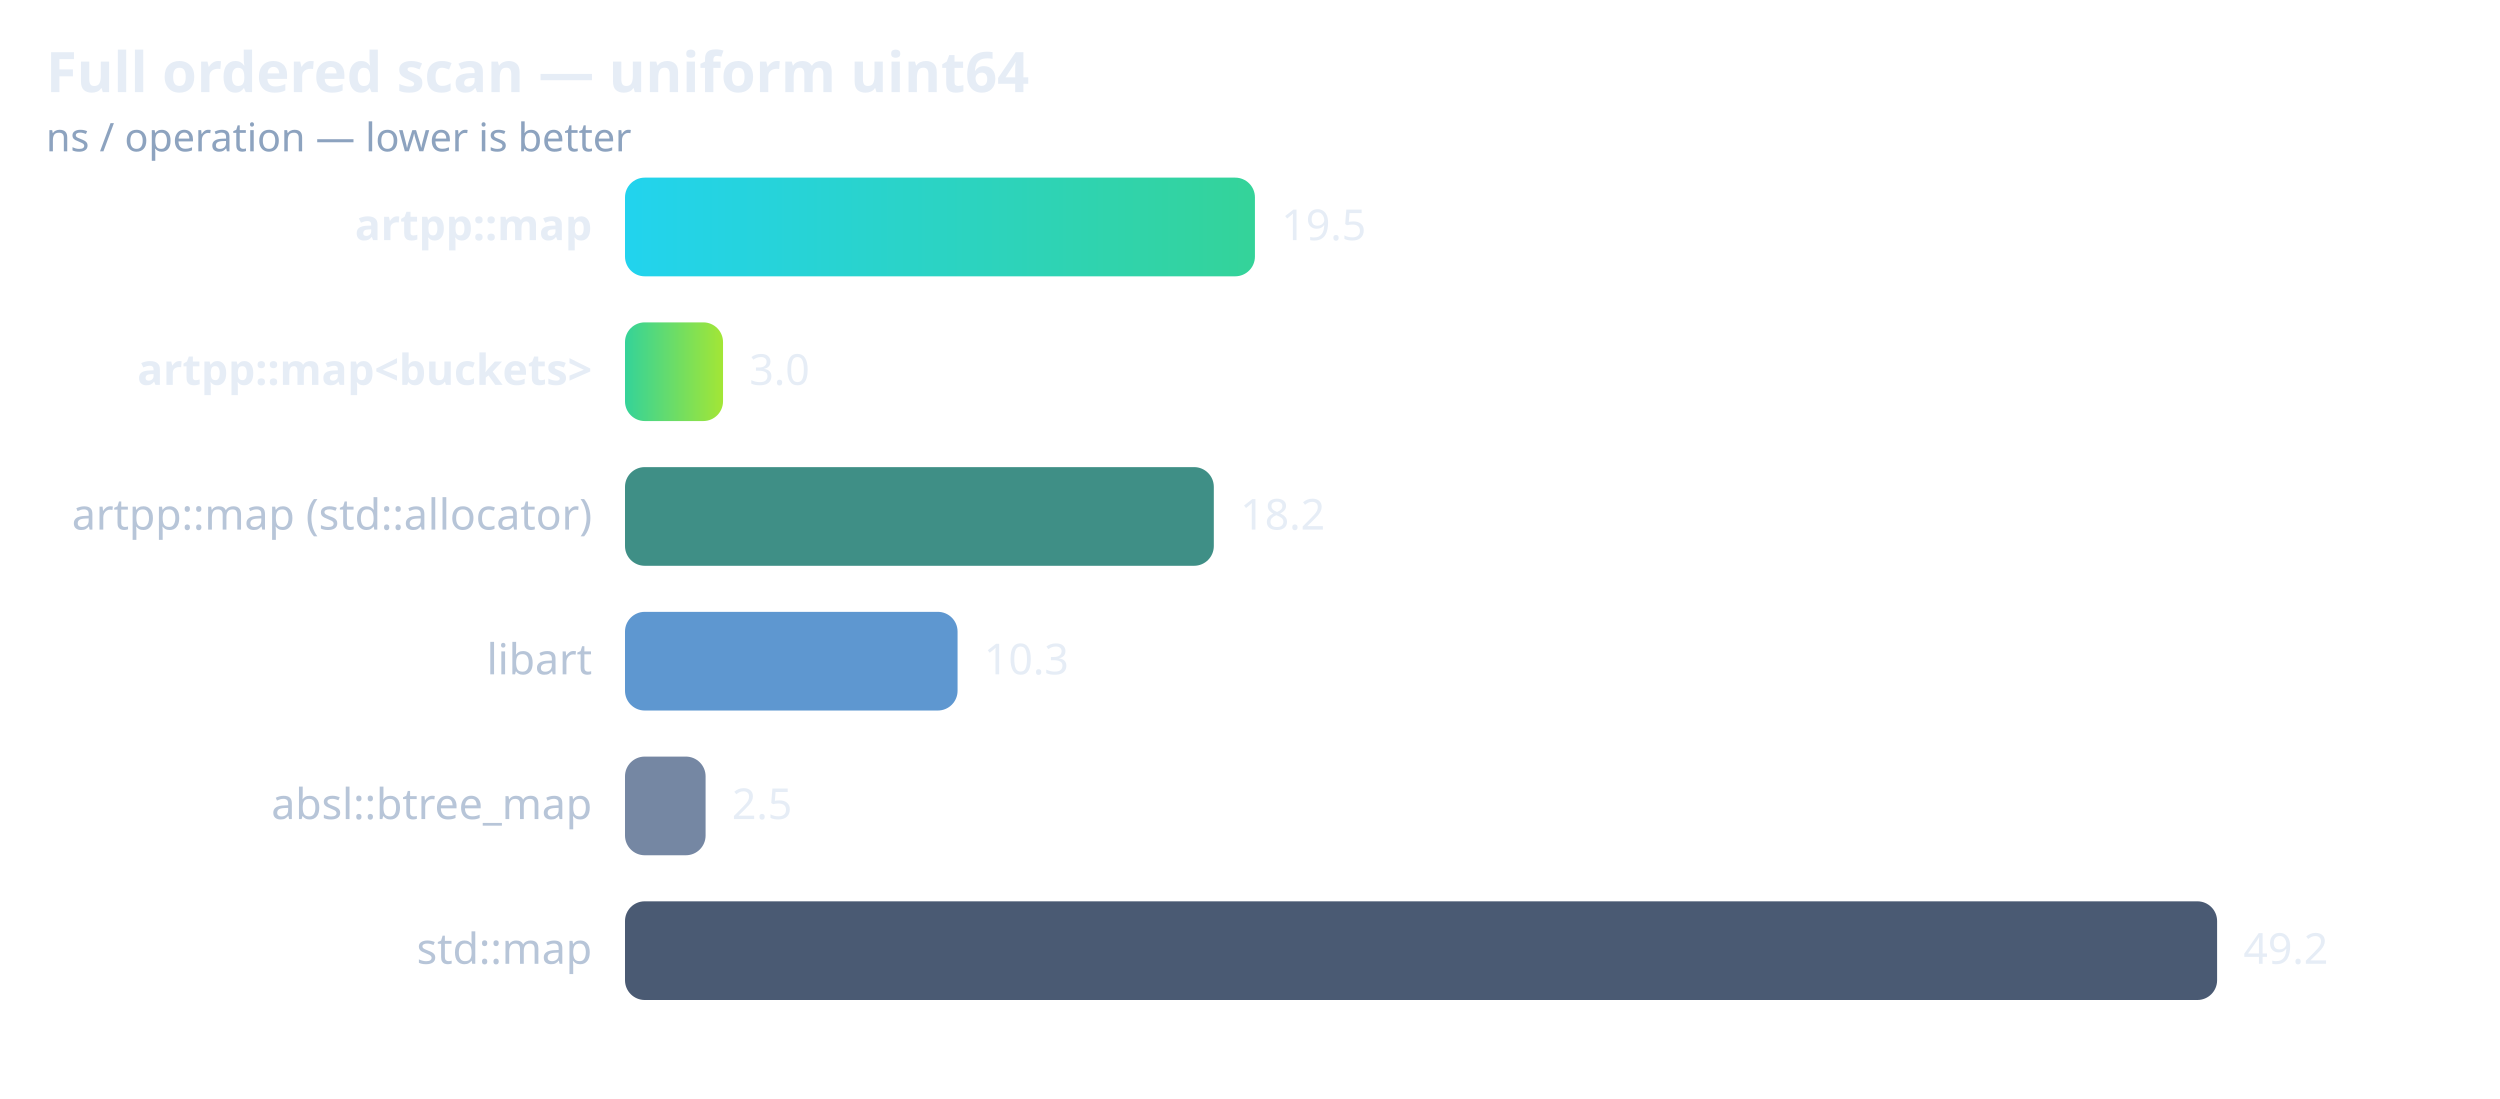
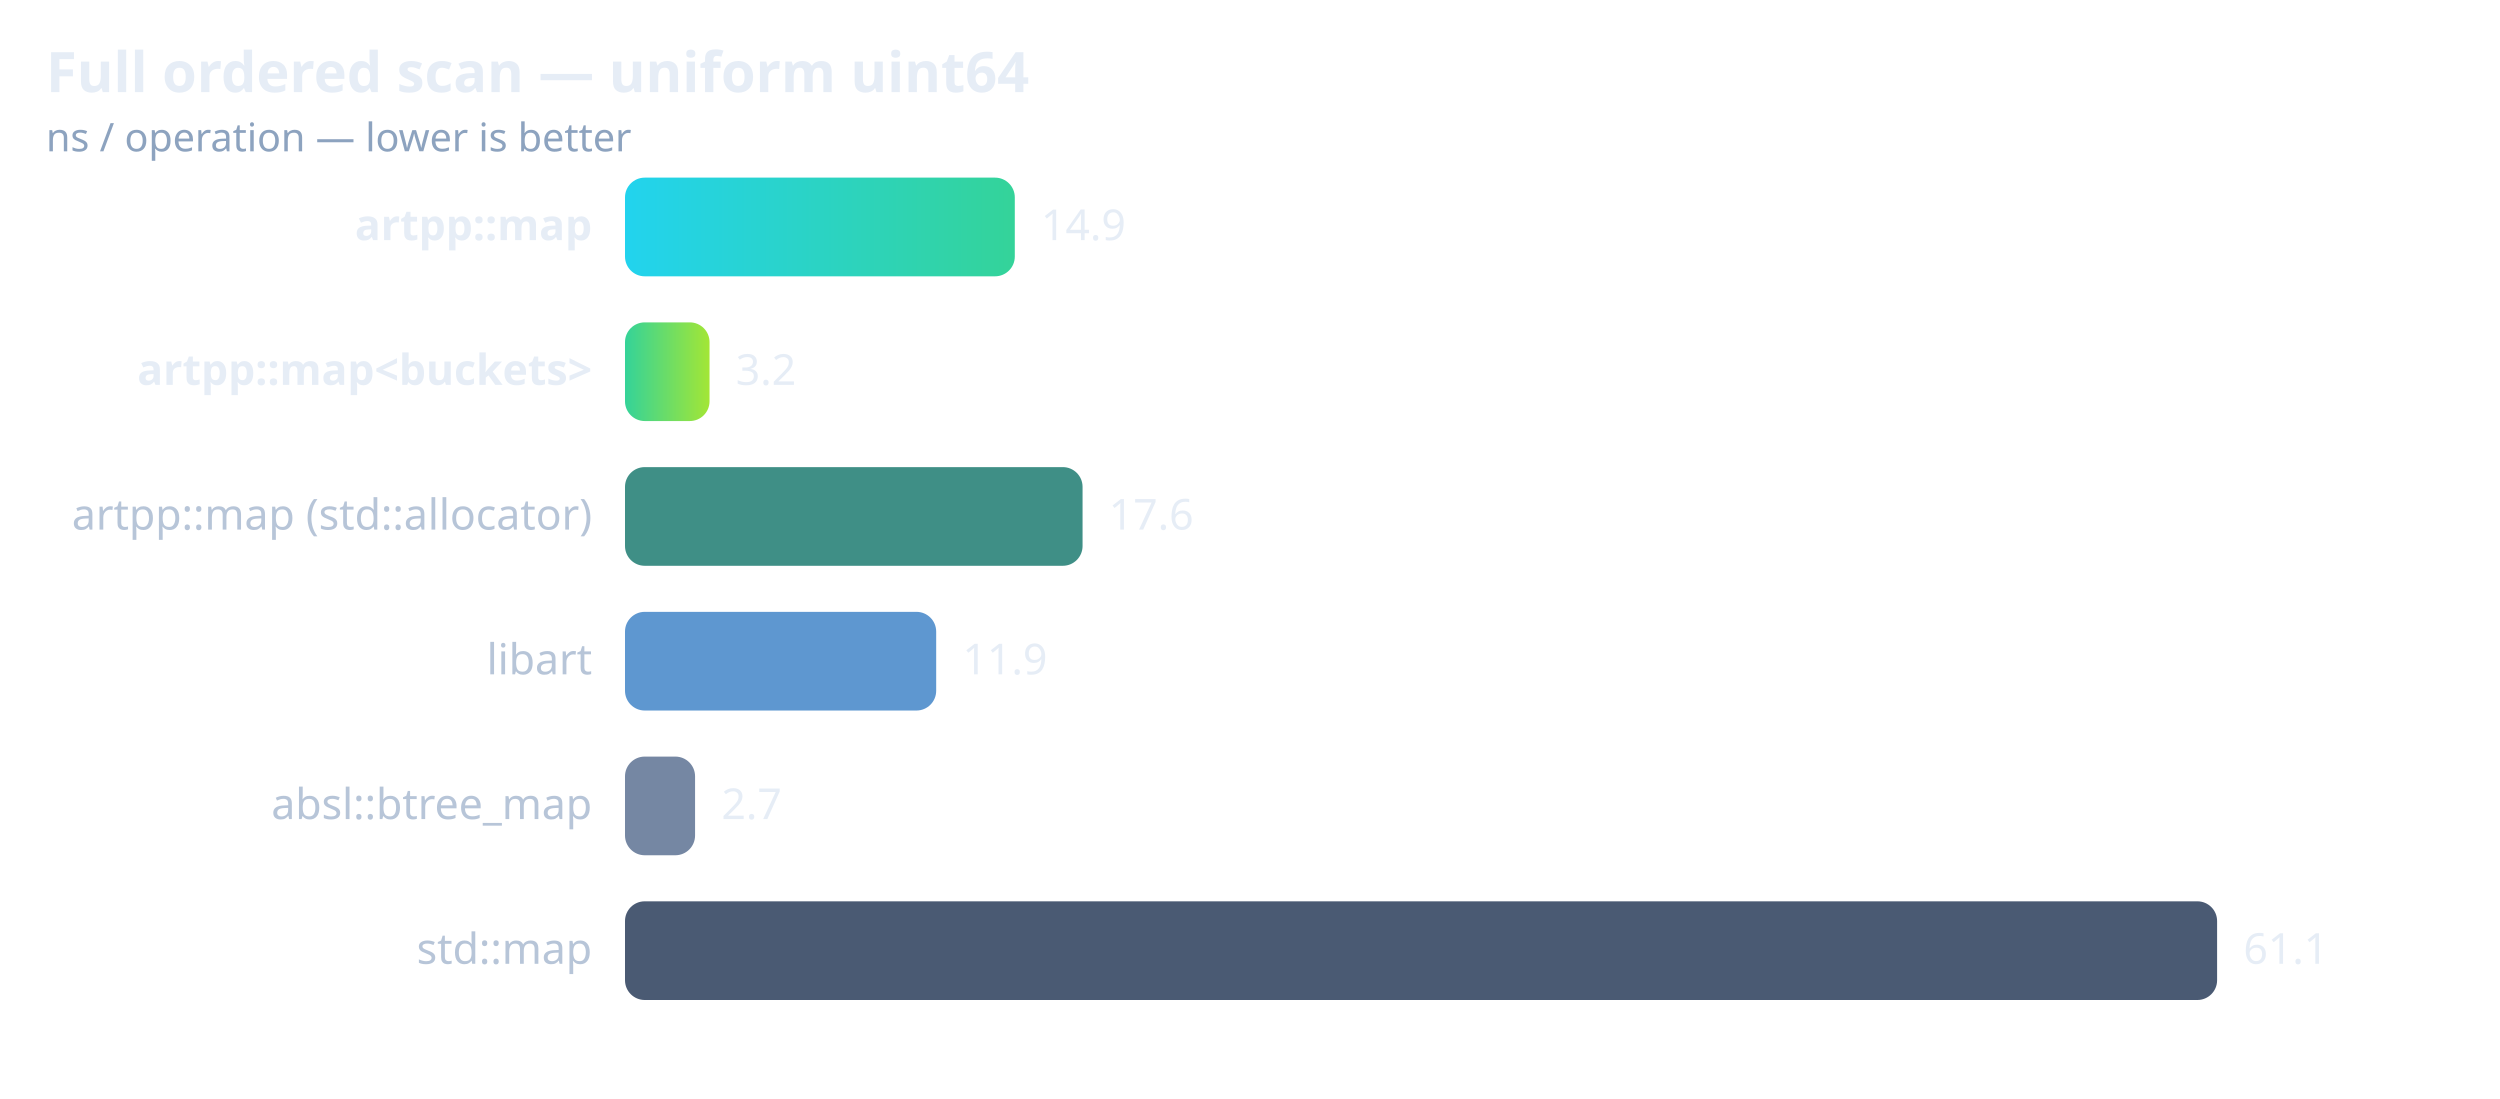
<svg xmlns="http://www.w3.org/2000/svg" viewBox="0 0 760 334" font-family="ui-sans-serif, system-ui, sans-serif" role="img" aria-label="Full ordered scan — uniform uint64">
  <defs>
    <linearGradient id="hot" x1="0" y1="0" x2="1" y2="0">
      <stop offset="0" stop-color="#22d3ee" />
      <stop offset="1" stop-color="#34d399" />
    </linearGradient>
    <linearGradient id="hot2" x1="0" y1="0" x2="1" y2="0">
      <stop offset="0" stop-color="#34d399" />
      <stop offset="1" stop-color="#a3e635" />
    </linearGradient>
  </defs>
  <text x="14" y="28" font-size="17" font-weight="600" fill="#e6edf6">Full ordered scan — uniform uint64</text>
  <text x="14" y="46" font-size="12" fill="#8da3bf">ns / operation — lower is better</text>
  <text x="180" y="73.0" font-size="13" font-weight="600" fill="#e6edf6" text-anchor="end">artpp::map</text>
-   <rect x="190" y="54" width="191.5" height="30" rx="6" fill="url(#hot)" />
-   <text x="389.534" y="73.0" font-size="13" fill="#e6edf6">19.5</text>
+   <rect x="190" y="54" width="118.5" height="30" rx="6" fill="url(#hot)" />
+   <text x="316.464" y="73.0" font-size="13" fill="#e6edf6">14.9</text>
  <text x="180" y="117.0" font-size="13" font-weight="600" fill="#e6edf6" text-anchor="end">artpp::map&lt;buckets&gt;</text>
-   <rect x="190" y="98" width="29.8" height="30" rx="6" fill="url(#hot2)" />
-   <text x="227.807" y="117.0" font-size="13" fill="#e6edf6">3.0</text>
+   <rect x="190" y="98" width="25.7" height="30" rx="6" fill="url(#hot2)" />
+   <text x="223.674" y="117.0" font-size="13" fill="#e6edf6">3.2</text>
  <text x="180" y="161.0" font-size="13" font-weight="400" fill="#b7c5d8" text-anchor="end">artpp::map (std::allocator)</text>
-   <rect x="190" y="142" width="179.0" height="30" rx="6" fill="#3f8f86" />
-   <text x="377.041" y="161.0" font-size="13" fill="#e6edf6">18.2</text>
+   <rect x="190" y="142" width="139.1" height="30" rx="6" fill="#3f8f86" />
+   <text x="337.067" y="161.0" font-size="13" fill="#e6edf6">17.6</text>
  <text x="180" y="205.0" font-size="13" font-weight="400" fill="#b7c5d8" text-anchor="end">libart</text>
-   <rect x="190" y="186" width="101.1" height="30" rx="6" fill="#5e97d0" />
-   <text x="299.128" y="205.0" font-size="13" fill="#e6edf6">10.3</text>
+   <rect x="190" y="186" width="94.6" height="30" rx="6" fill="#5e97d0" />
+   <text x="292.613" y="205.0" font-size="13" fill="#e6edf6">11.9</text>
  <text x="180" y="249.0" font-size="13" font-weight="400" fill="#b7c5d8" text-anchor="end">absl::btree_map</text>
-   <rect x="190" y="230" width="24.5" height="30" rx="6" fill="#7587a3" />
-   <text x="222.495" y="249.0" font-size="13" fill="#e6edf6">2.5</text>
+   <rect x="190" y="230" width="21.3" height="30" rx="6" fill="#7587a3" />
+   <text x="219.316" y="249.0" font-size="13" fill="#e6edf6">2.7</text>
  <text x="180" y="293.0" font-size="13" font-weight="400" fill="#b7c5d8" text-anchor="end">std::map</text>
  <rect x="190" y="274" width="484.0" height="30" rx="6" fill="#4a5a73" />
-   <text x="682.0" y="293.0" font-size="13" fill="#e6edf6">49.2</text>
+   <text x="682.0" y="293.0" font-size="13" fill="#e6edf6">61.1</text>
</svg>
